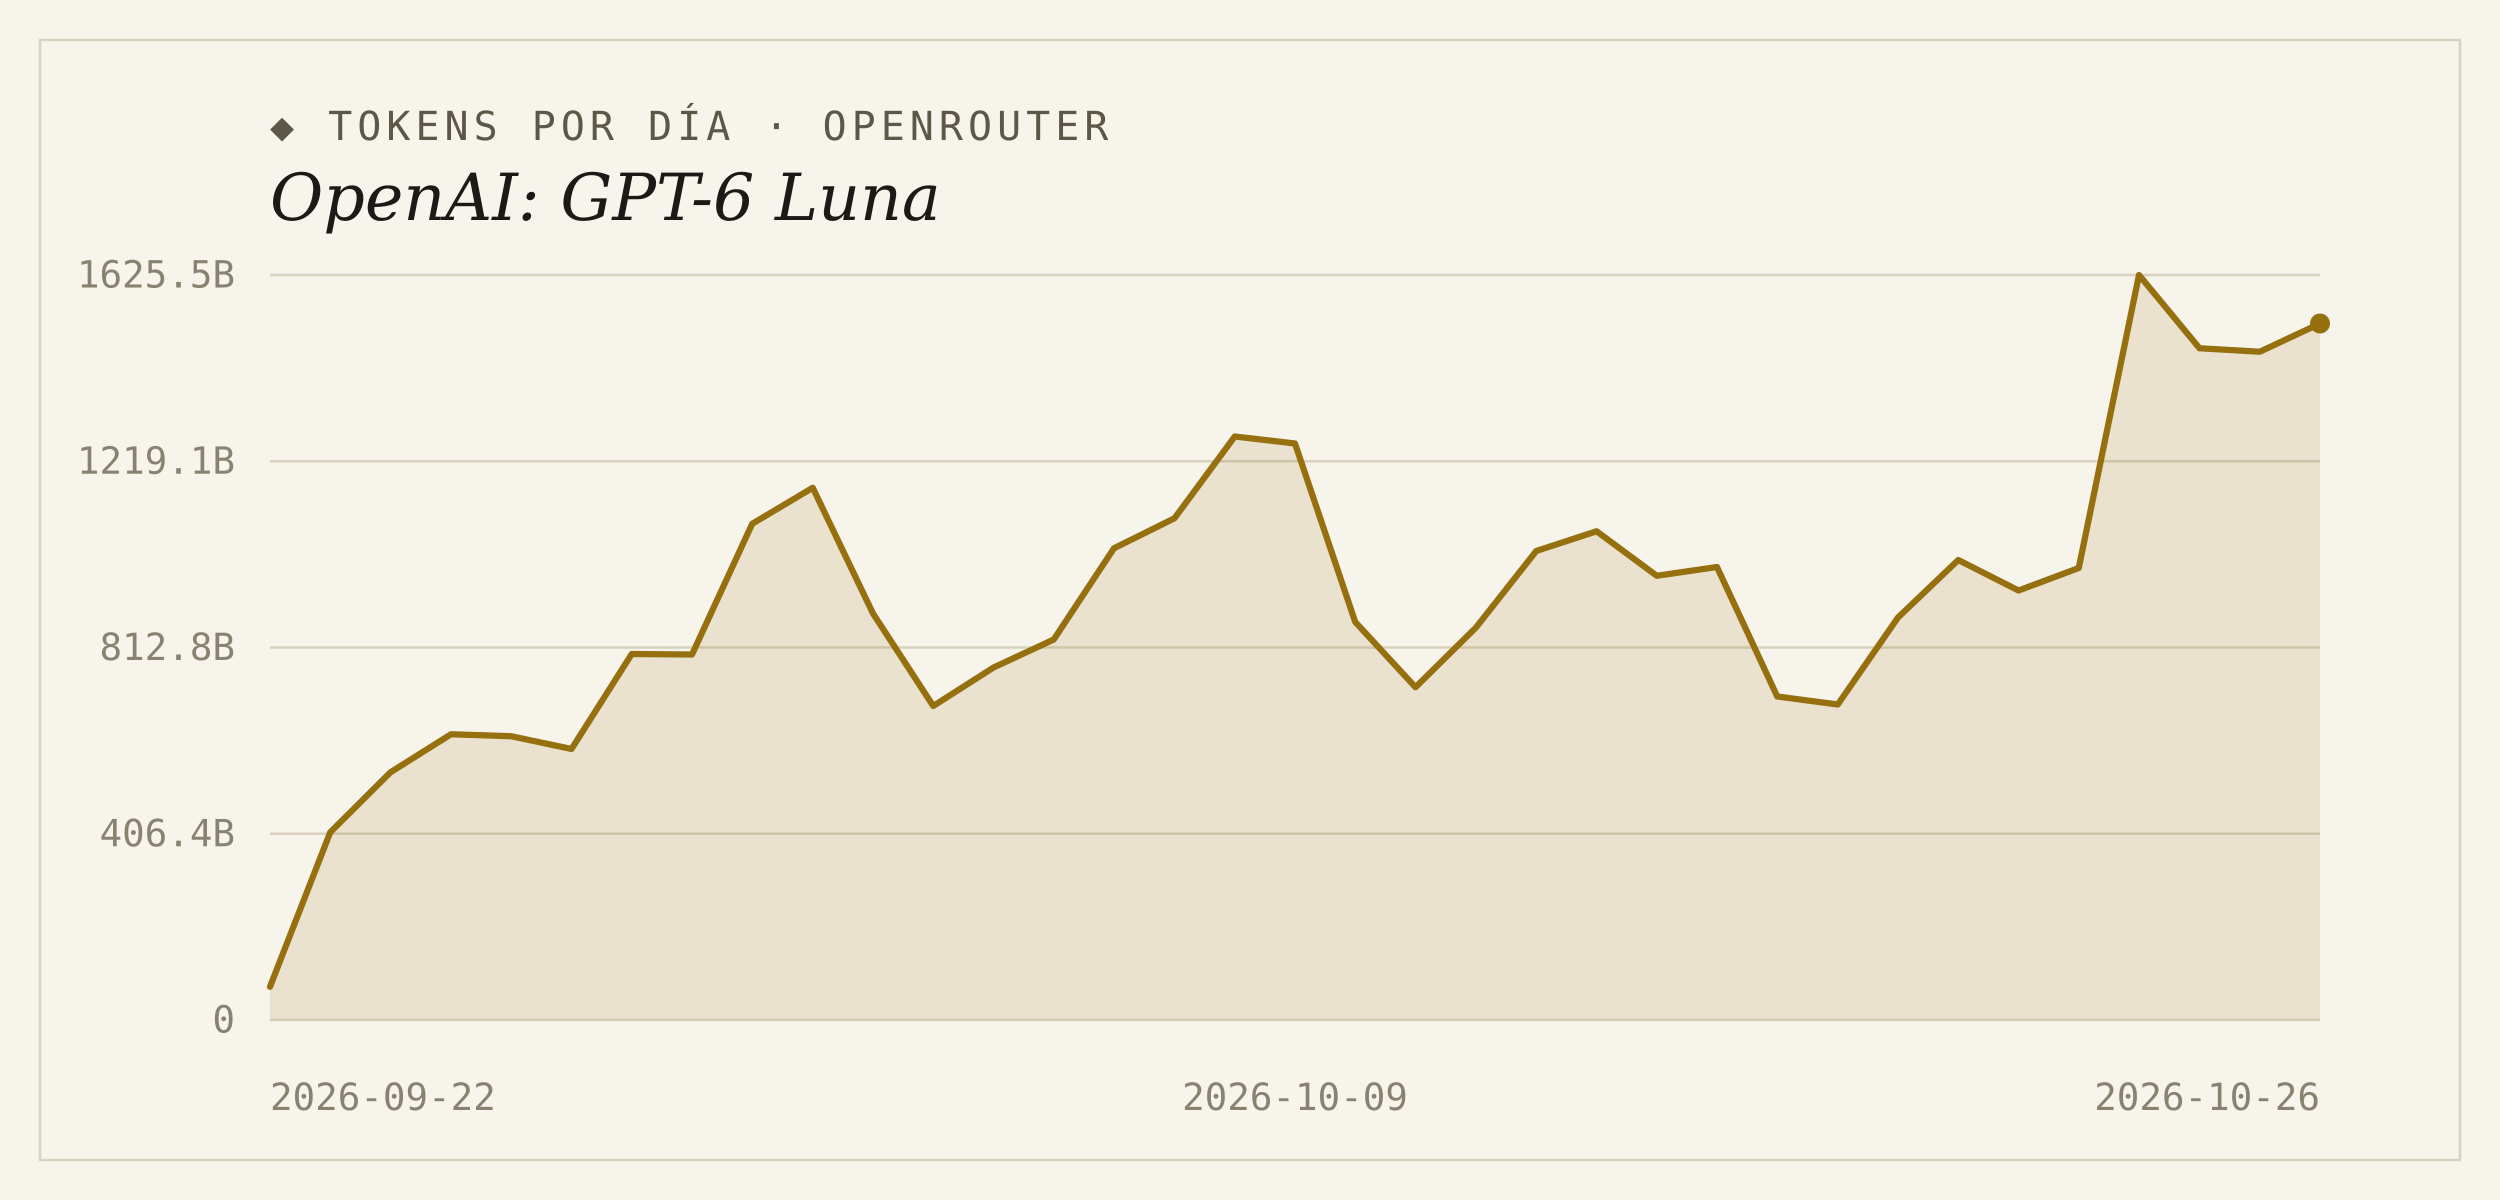
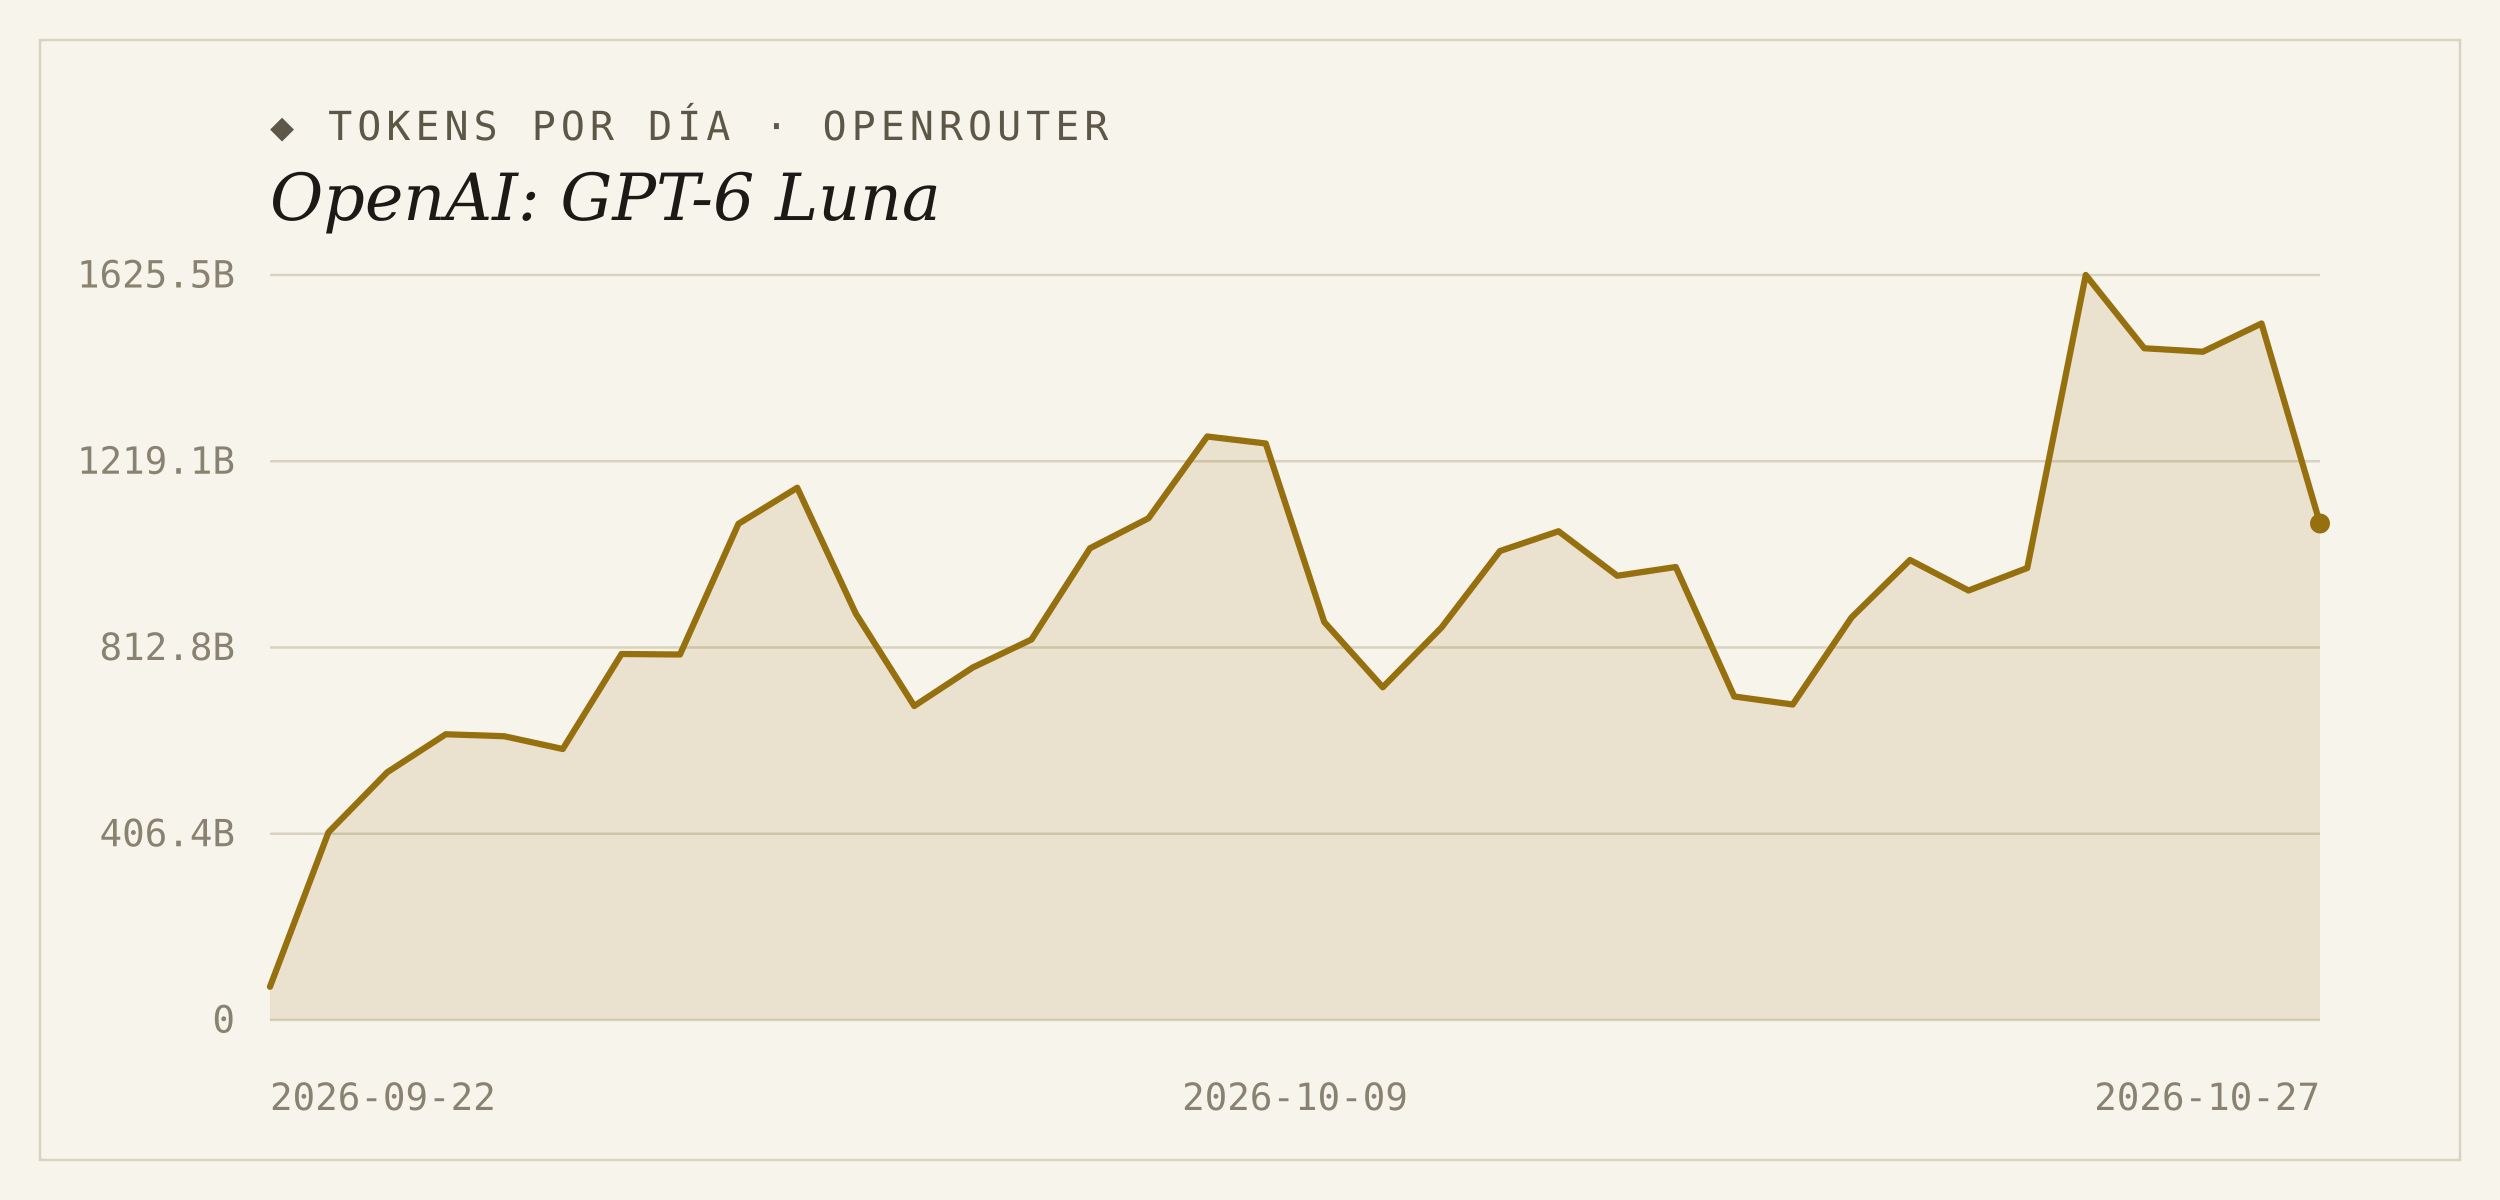
<svg xmlns="http://www.w3.org/2000/svg" width="1000" height="480" viewBox="0 0 1000 480">
  <rect width="1000" height="480" fill="#f7f4ec" />
  <rect x="16" y="16" width="968" height="448" fill="none" stroke="#d9d2bf" stroke-width="1" />
  <text x="108" y="56" font-family="'DejaVu Sans Mono', Consolas, monospace" font-size="16" letter-spacing="2" fill="#5d5748">◆ TOKENS POR DÍA · OPENROUTER</text>
  <text x="108" y="88" font-family="Georgia, 'DejaVu Serif', serif" font-size="26" font-style="italic" fill="#1c1a16">OpenAI: GPT-6 Luna</text>
  <line x1="108" y1="408.0" x2="928" y2="408.0" stroke="#d9d2bf" stroke-width="1" />
  <text x="94" y="413" text-anchor="end" font-family="'DejaVu Sans Mono', Consolas, monospace" font-size="15" fill="#8a8271">0</text>
  <line x1="108" y1="333.5" x2="928" y2="333.5" stroke="#d9d2bf" stroke-width="1" />
  <text x="94" y="338.5" text-anchor="end" font-family="'DejaVu Sans Mono', Consolas, monospace" font-size="15" fill="#8a8271">406.4B</text>
  <line x1="108" y1="259.0" x2="928" y2="259.0" stroke="#d9d2bf" stroke-width="1" />
  <text x="94" y="264" text-anchor="end" font-family="'DejaVu Sans Mono', Consolas, monospace" font-size="15" fill="#8a8271">812.8B</text>
  <line x1="108" y1="184.5" x2="928" y2="184.5" stroke="#d9d2bf" stroke-width="1" />
  <text x="94" y="189.5" text-anchor="end" font-family="'DejaVu Sans Mono', Consolas, monospace" font-size="15" fill="#8a8271">1219.1B</text>
  <line x1="108" y1="110.0" x2="928" y2="110.0" stroke="#d9d2bf" stroke-width="1" />
  <text x="94" y="115" text-anchor="end" font-family="'DejaVu Sans Mono', Consolas, monospace" font-size="15" fill="#8a8271">1625.5B</text>
-   <path d="M 108,408.0 L 108.0,394.7 L 132.1,332.9 L 156.2,308.9 L 180.4,293.7 L 204.5,294.5 L 228.6,299.6 L 252.7,261.6 L 276.8,261.8 L 300.9,209.5 L 325.1,195.1 L 349.2,245.4 L 373.3,282.4 L 397.4,267.0 L 421.5,255.8 L 445.6,219.3 L 469.8,207.3 L 493.9,174.6 L 518.0,177.4 L 542.1,248.8 L 566.2,274.9 L 590.4,251.0 L 614.5,220.4 L 638.6,212.5 L 662.7,230.3 L 686.8,226.8 L 710.9,278.6 L 735.1,281.8 L 759.2,247.0 L 783.3,224.0 L 807.4,236.2 L 831.5,227.2 L 855.6,110.0 L 879.8,139.3 L 903.9,140.7 L 928.0,129.4 L 928.0,408.0 Z" fill="#96700f" fill-opacity="0.14" />
-   <polyline points="108.0,394.7 132.1,332.9 156.2,308.9 180.4,293.7 204.5,294.5 228.6,299.6 252.7,261.6 276.8,261.8 300.9,209.5 325.1,195.1 349.2,245.4 373.3,282.4 397.4,267.0 421.5,255.8 445.6,219.3 469.8,207.3 493.9,174.6 518.0,177.4 542.1,248.8 566.2,274.9 590.4,251.0 614.5,220.4 638.6,212.5 662.7,230.3 686.8,226.8 710.9,278.6 735.1,281.8 759.2,247.0 783.3,224.0 807.4,236.2 831.5,227.2 855.6,110.0 879.8,139.3 903.9,140.7 928.0,129.4" fill="none" stroke="#96700f" stroke-width="2.5" stroke-linejoin="round" stroke-linecap="round" />
-   <circle cx="928.0" cy="129.4" r="4" fill="#96700f" />
+   <path d="M 108,408.0 L 108.0,394.7 L 131.4,332.9 L 154.9,308.9 L 178.3,293.7 L 201.7,294.5 L 225.1,299.6 L 248.6,261.6 L 272.0,261.8 L 295.4,209.5 L 318.9,195.1 L 342.3,245.4 L 365.7,282.4 L 389.1,267.0 L 412.6,255.8 L 436.0,219.3 L 459.4,207.3 L 482.9,174.6 L 506.3,177.4 L 529.7,248.8 L 553.1,274.9 L 576.6,251.0 L 600.0,220.4 L 623.4,212.5 L 646.9,230.3 L 670.3,226.8 L 693.7,278.6 L 717.1,281.8 L 740.6,247.0 L 764.0,224.0 L 787.4,236.2 L 810.9,227.2 L 834.3,110.0 L 857.7,139.3 L 881.1,140.7 L 904.6,129.4 L 928.0,209.4 L 928.0,408.0 Z" fill="#96700f" fill-opacity="0.14" />
+   <polyline points="108.0,394.7 131.4,332.9 154.9,308.9 178.3,293.7 201.7,294.5 225.1,299.6 248.6,261.6 272.0,261.8 295.4,209.5 318.9,195.1 342.3,245.4 365.7,282.4 389.1,267.0 412.6,255.8 436.0,219.3 459.4,207.3 482.9,174.6 506.3,177.4 529.7,248.8 553.1,274.9 576.6,251.0 600.0,220.4 623.4,212.5 646.9,230.3 670.3,226.8 693.7,278.6 717.1,281.8 740.6,247.0 764.0,224.0 787.4,236.2 810.9,227.2 834.3,110.0 857.7,139.3 881.1,140.7 904.6,129.4 928.0,209.4" fill="none" stroke="#96700f" stroke-width="2.5" stroke-linejoin="round" stroke-linecap="round" />
+   <circle cx="928.0" cy="209.4" r="4" fill="#96700f" />
  <text x="108" y="444" text-anchor="start" font-family="'DejaVu Sans Mono', Consolas, monospace" font-size="15" fill="#8a8271">2026-09-22</text>
  <text x="518" y="444" text-anchor="middle" font-family="'DejaVu Sans Mono', Consolas, monospace" font-size="15" fill="#8a8271">2026-10-09</text>
-   <text x="928" y="444" text-anchor="end" font-family="'DejaVu Sans Mono', Consolas, monospace" font-size="15" fill="#8a8271">2026-10-26</text>
+   <text x="928" y="444" text-anchor="end" font-family="'DejaVu Sans Mono', Consolas, monospace" font-size="15" fill="#8a8271">2026-10-27</text>
</svg>
